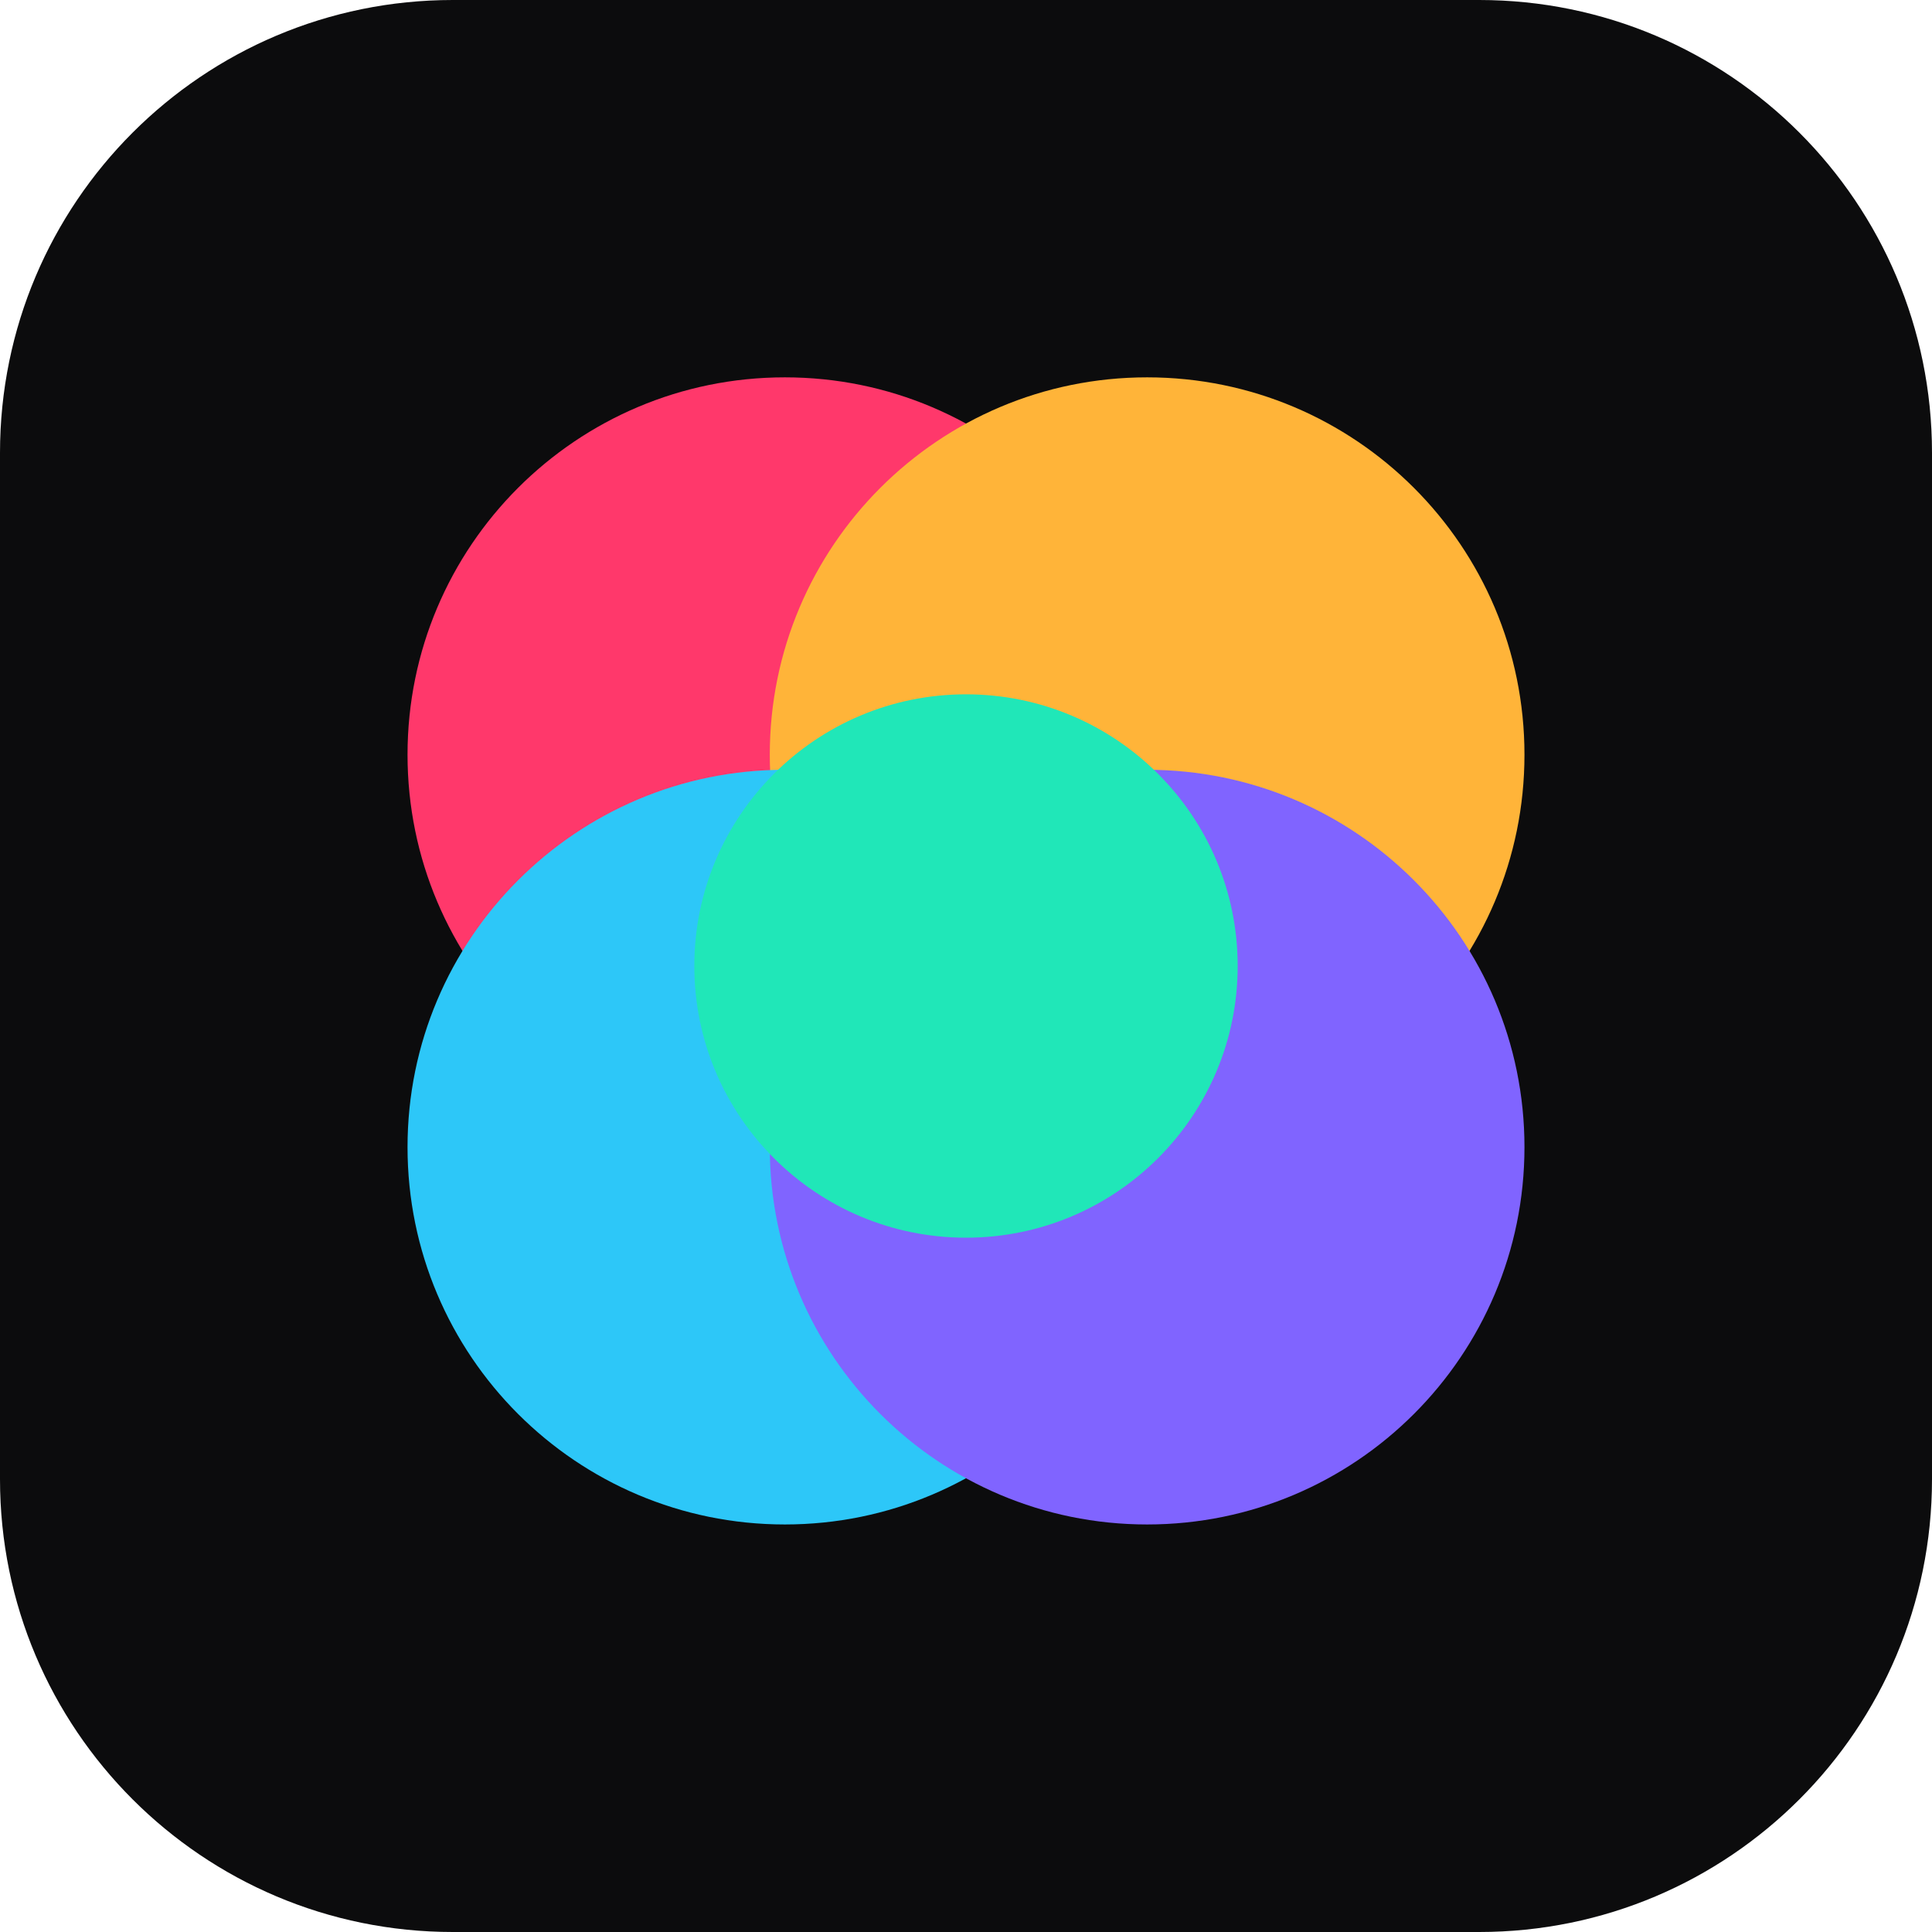
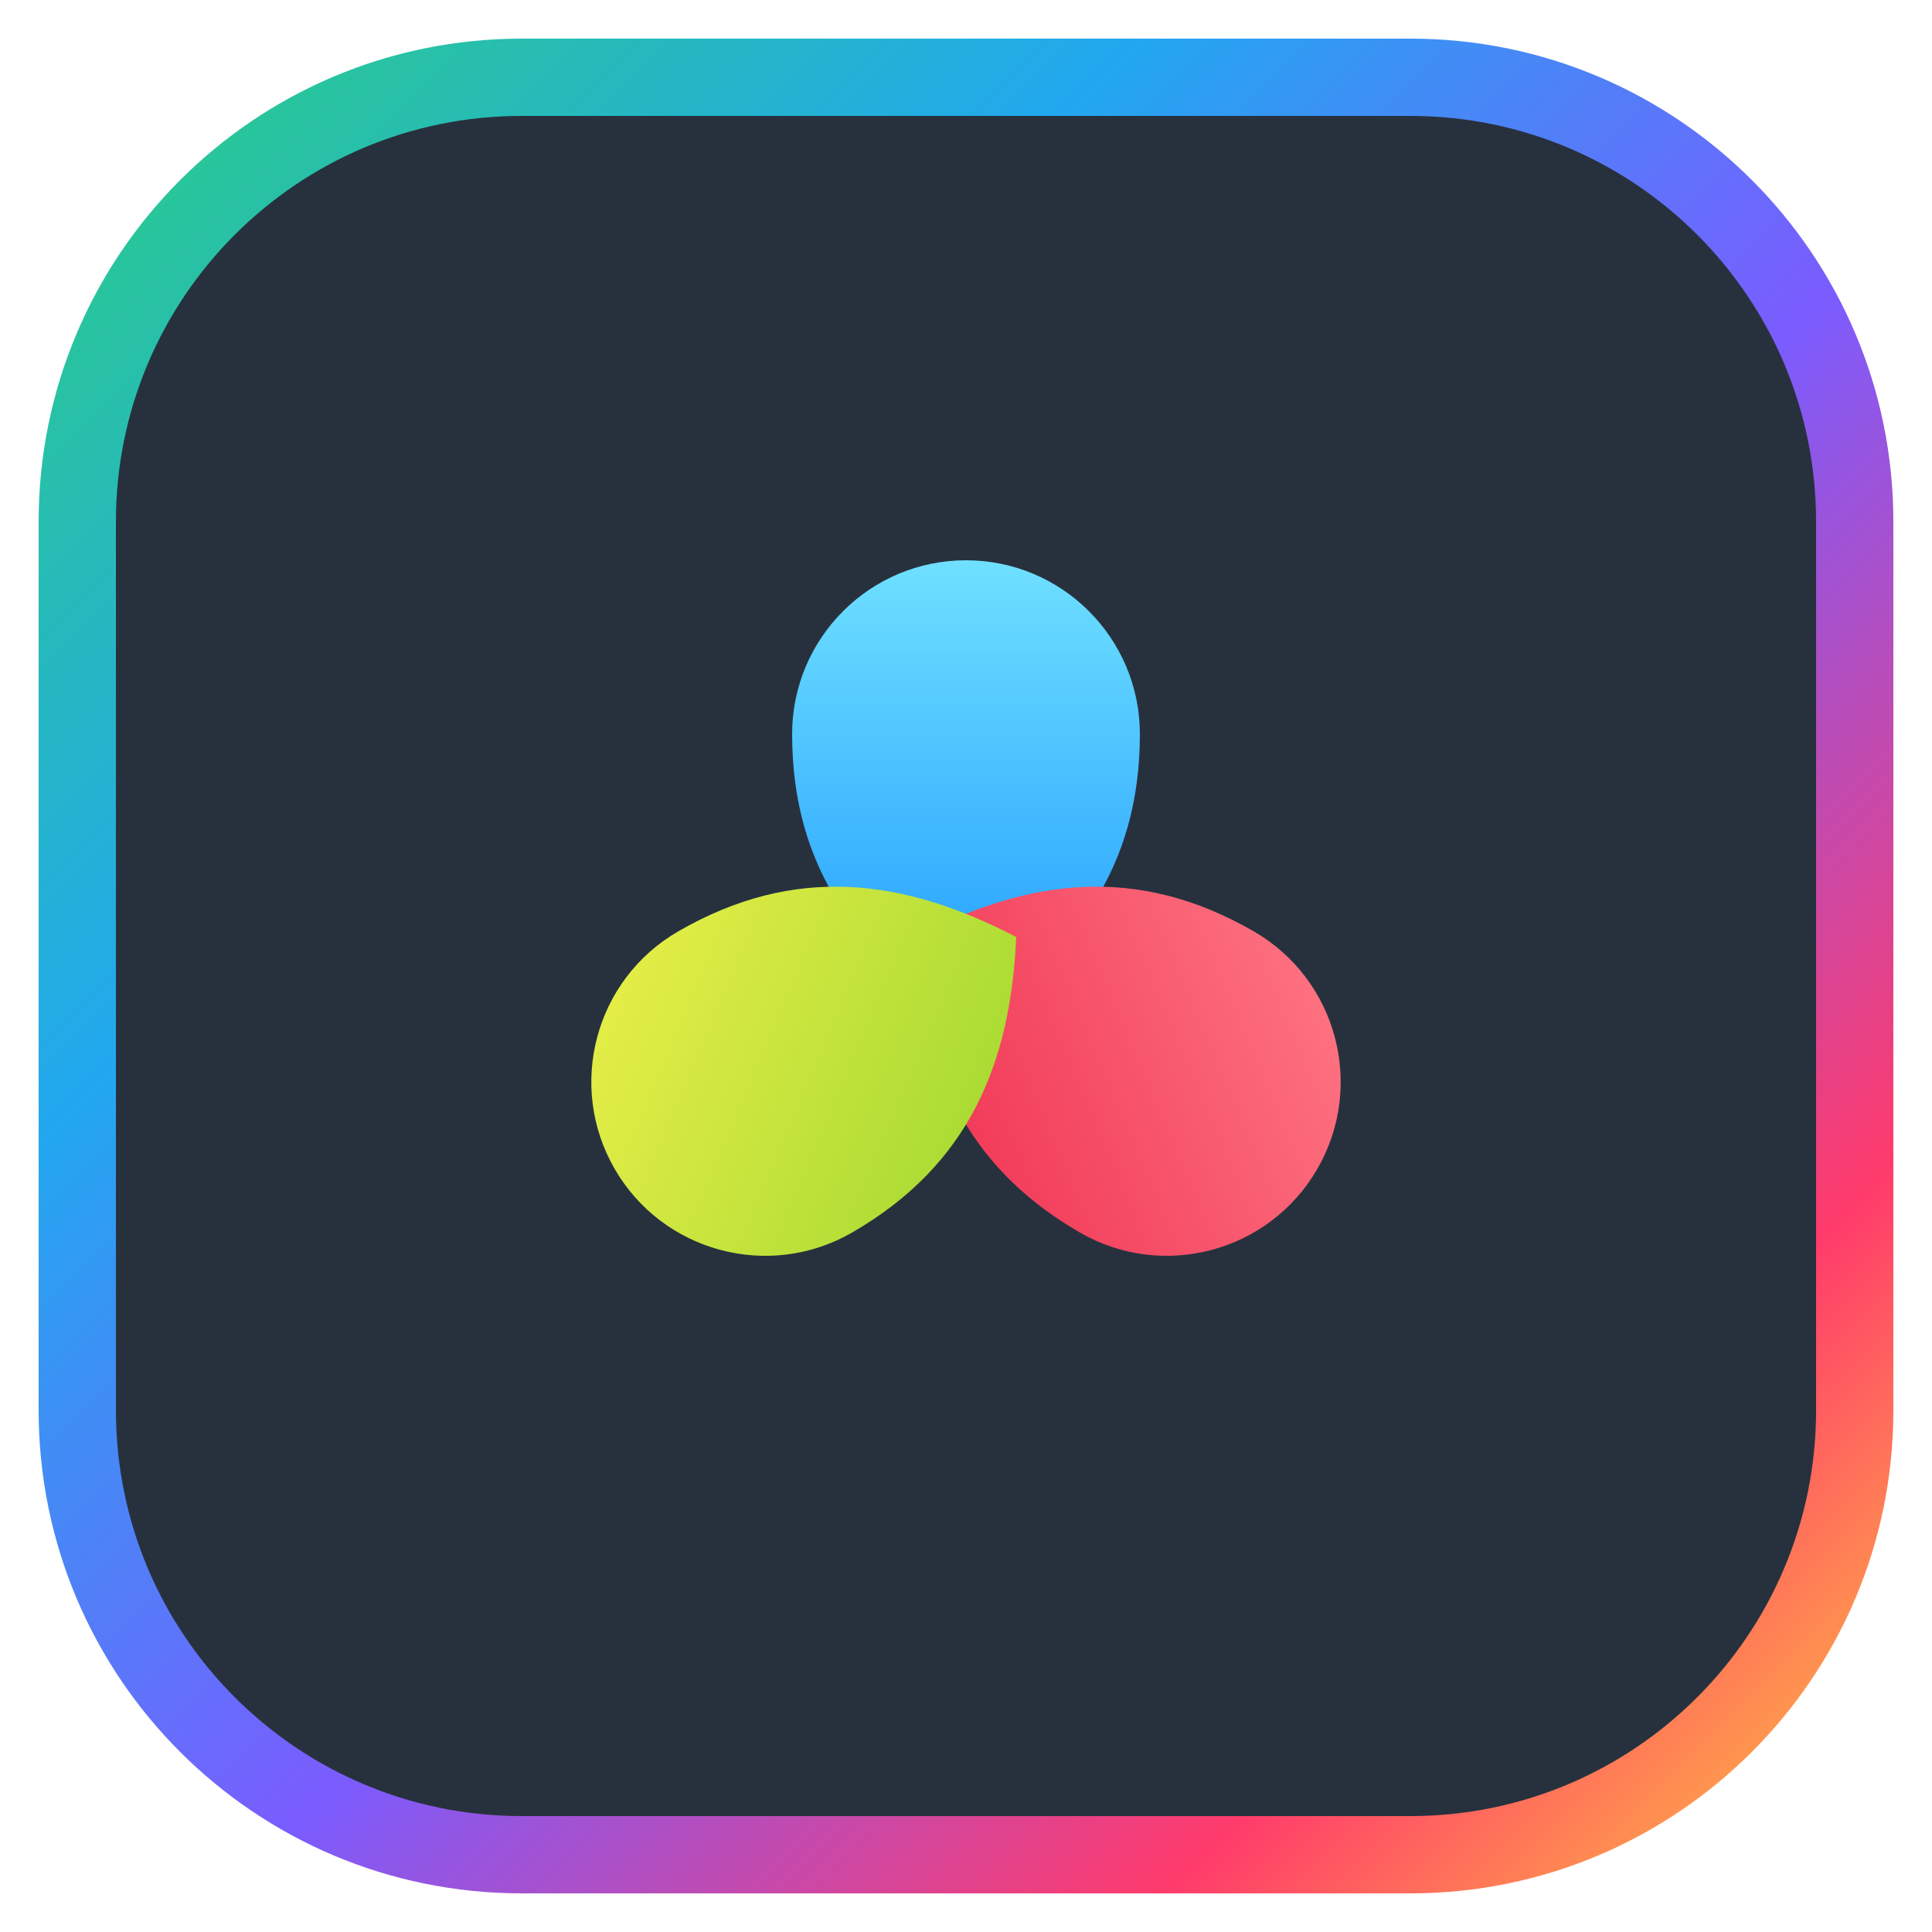
- <svg xmlns="http://www.w3.org/2000/svg" viewBox="0 0 64 64">
-   <rect width="64" height="64" rx="15" fill="#0c0c0d" />
-   <g style="mix-blend-mode:screen">
-     <circle cx="26" cy="25" r="12.5" fill="#ff2e63" />
-     <circle cx="38" cy="25" r="12.5" fill="#ffb02e" />
-     <circle cx="26" cy="38" r="12.5" fill="#23c4f8" />
-     <circle cx="38" cy="38" r="12.5" fill="#7a5cff" />
-     <circle cx="32" cy="32" r="9" fill="#15e6b4" />
-   </g>
+ <svg xmlns="http://www.w3.org/2000/svg" viewBox="0 0 100 100">
+   <defs>
+     <linearGradient id="dv-rim" x1="0" y1="0" x2="1" y2="1">
+       <stop offset="0" stop-color="#2bd07b" />
+       <stop offset=".3" stop-color="#22a7f0" />
+       <stop offset=".55" stop-color="#7a5cff" />
+       <stop offset=".8" stop-color="#ff3b6b" />
+       <stop offset="1" stop-color="#ffd23b" />
+     </linearGradient>
+     <linearGradient id="dv-b" x1="0" y1="0" x2="0" y2="1">
+       <stop offset="0" stop-color="#6fe0ff" />
+       <stop offset="1" stop-color="#1f9bff" />
+     </linearGradient>
+     <linearGradient id="dv-r" x1="0" y1="0" x2="1" y2="1">
+       <stop offset="0" stop-color="#ff7a86" />
+       <stop offset="1" stop-color="#ef2d4f" />
+     </linearGradient>
+     <linearGradient id="dv-y" x1="1" y1="0" x2="0" y2="1">
+       <stop offset="0" stop-color="#eef04a" />
+       <stop offset="1" stop-color="#9bd72e" />
+     </linearGradient>
+     <path id="dv-drop" d="M50 53 C44.5 49.5 41 45 41 38 a9 9 0 1 1 18 0 c0 7 -3.5 11.5 -9 15 Z" />
+   </defs>
+   <rect x="2" y="2" width="96" height="96" rx="25" fill="url(#dv-rim)" />
+   <rect x="6" y="6" width="88" height="88" rx="21" fill="#27313e" />
+   <use href="#dv-drop" fill="url(#dv-b)" />
+   <use href="#dv-drop" fill="url(#dv-r)" transform="rotate(120 50 50)" />
+   <use href="#dv-drop" fill="url(#dv-y)" transform="rotate(240 50 50)" />
</svg>
